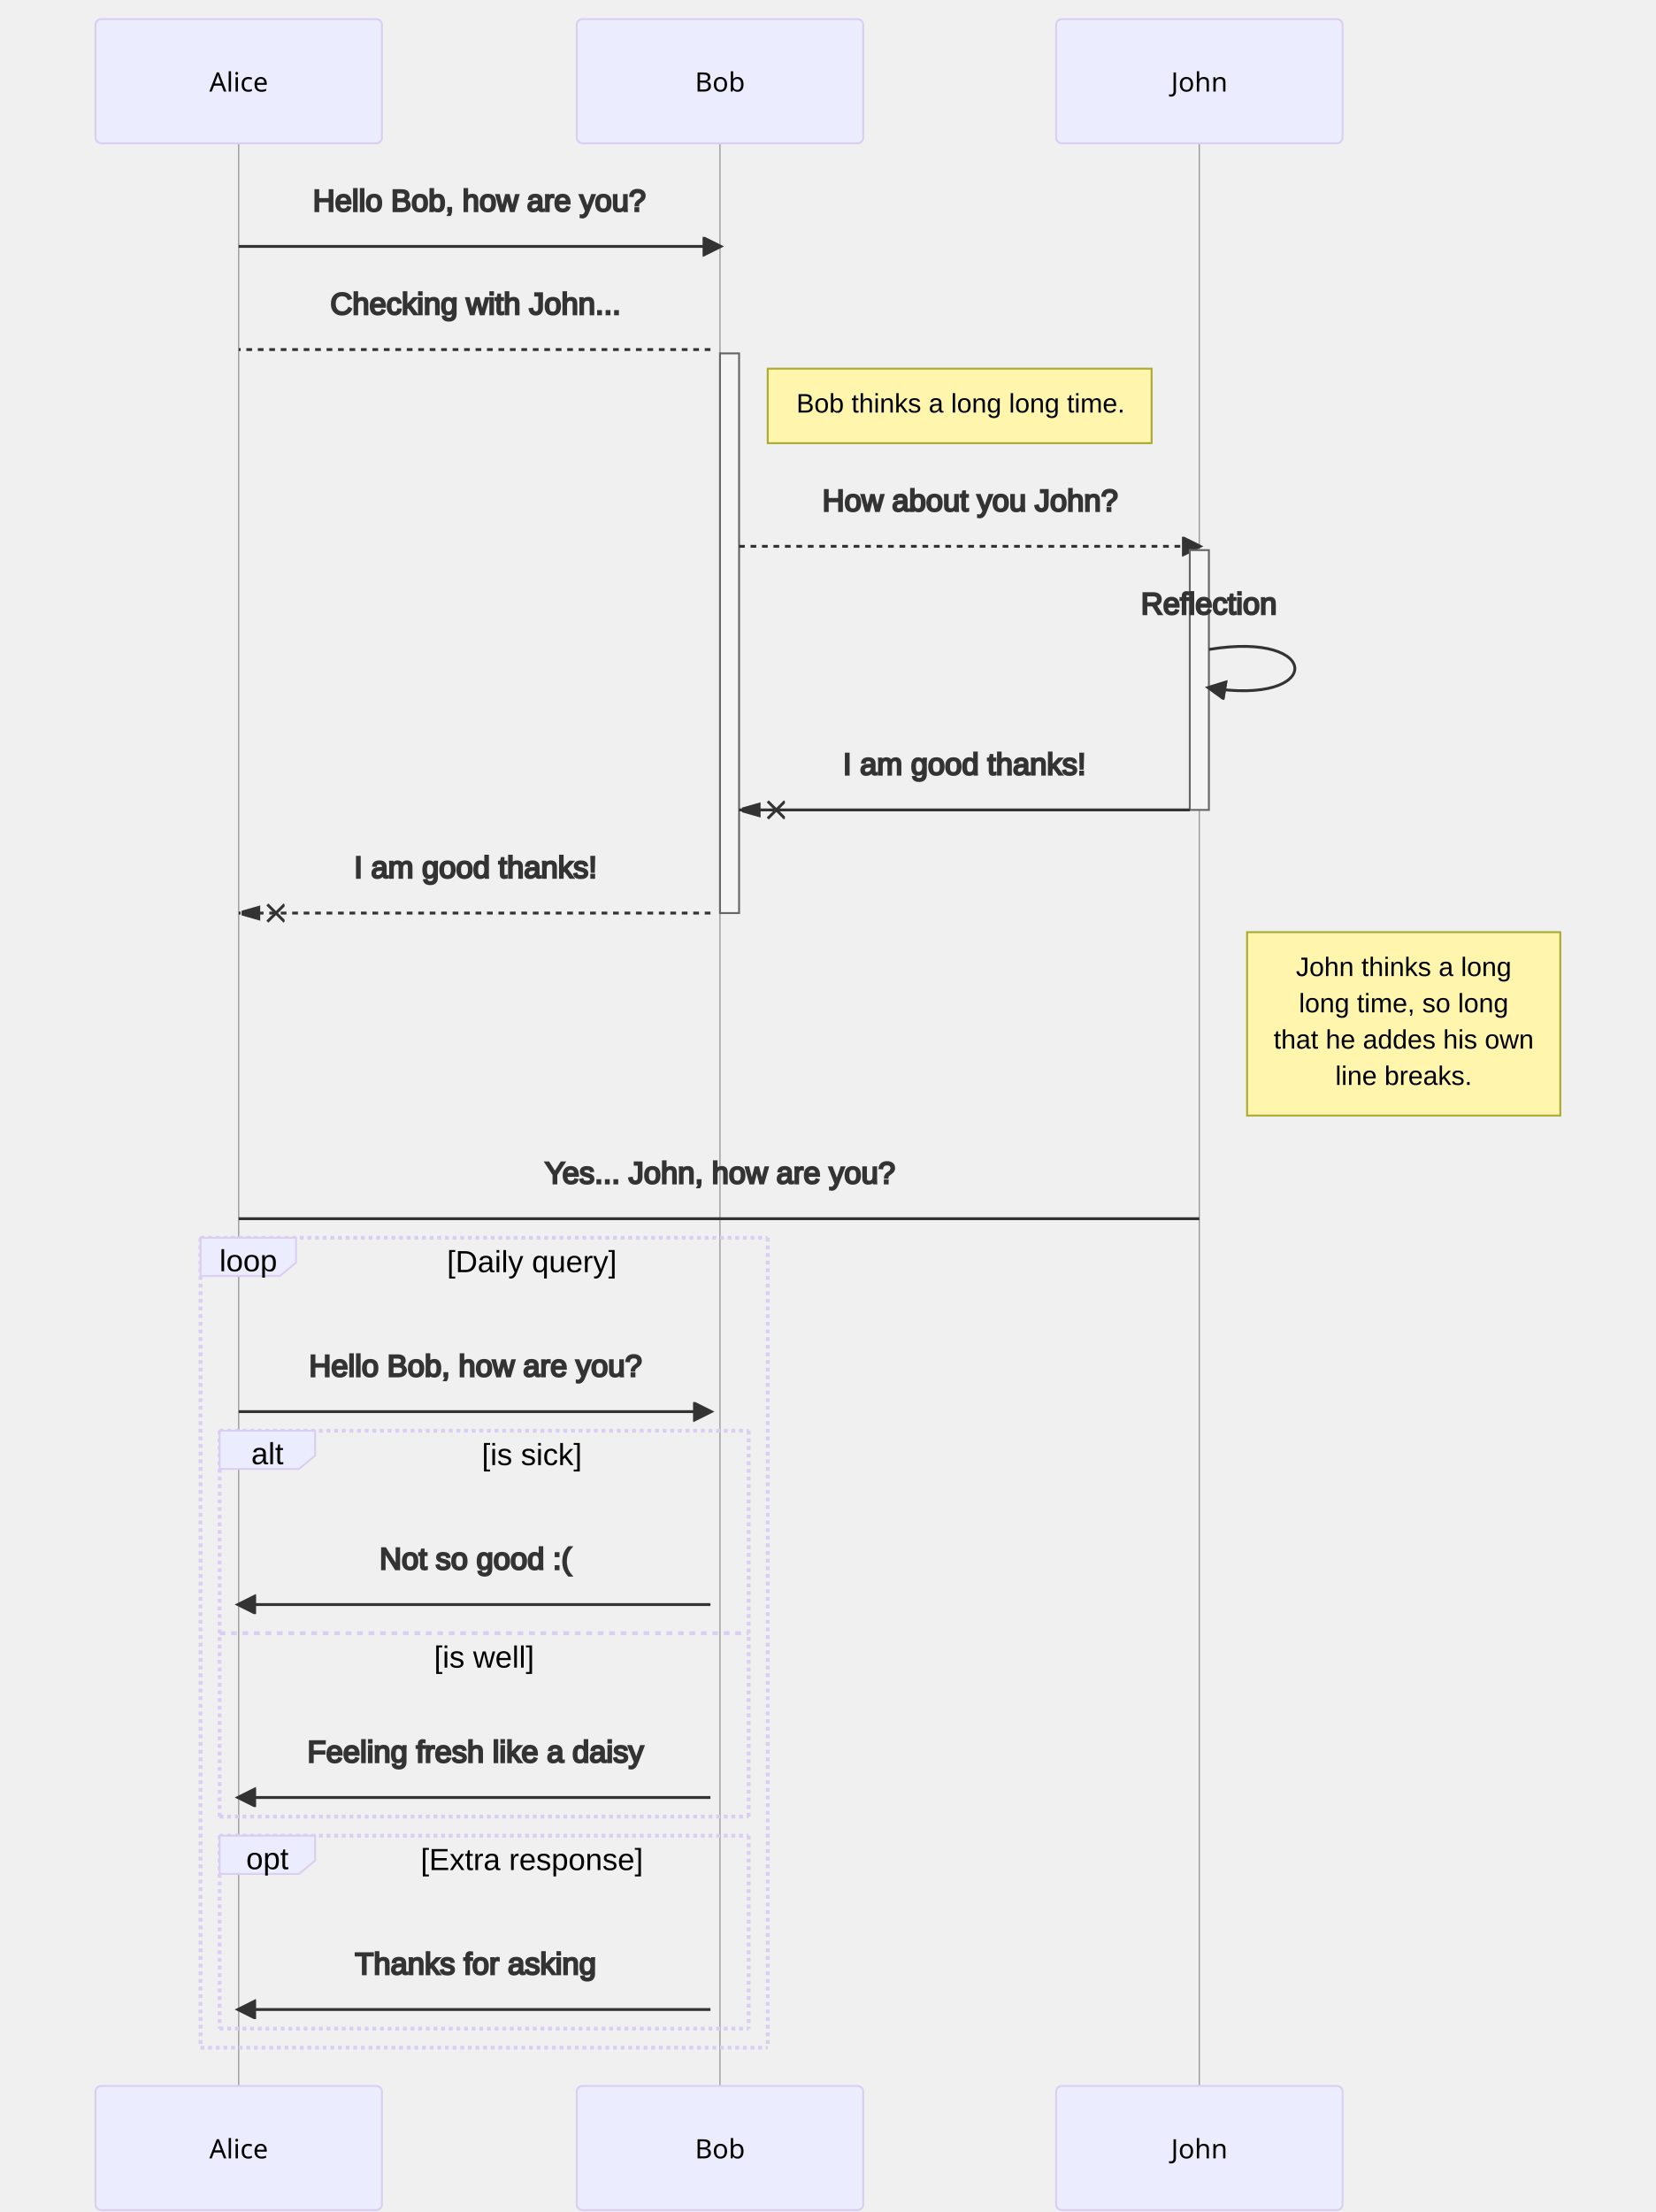
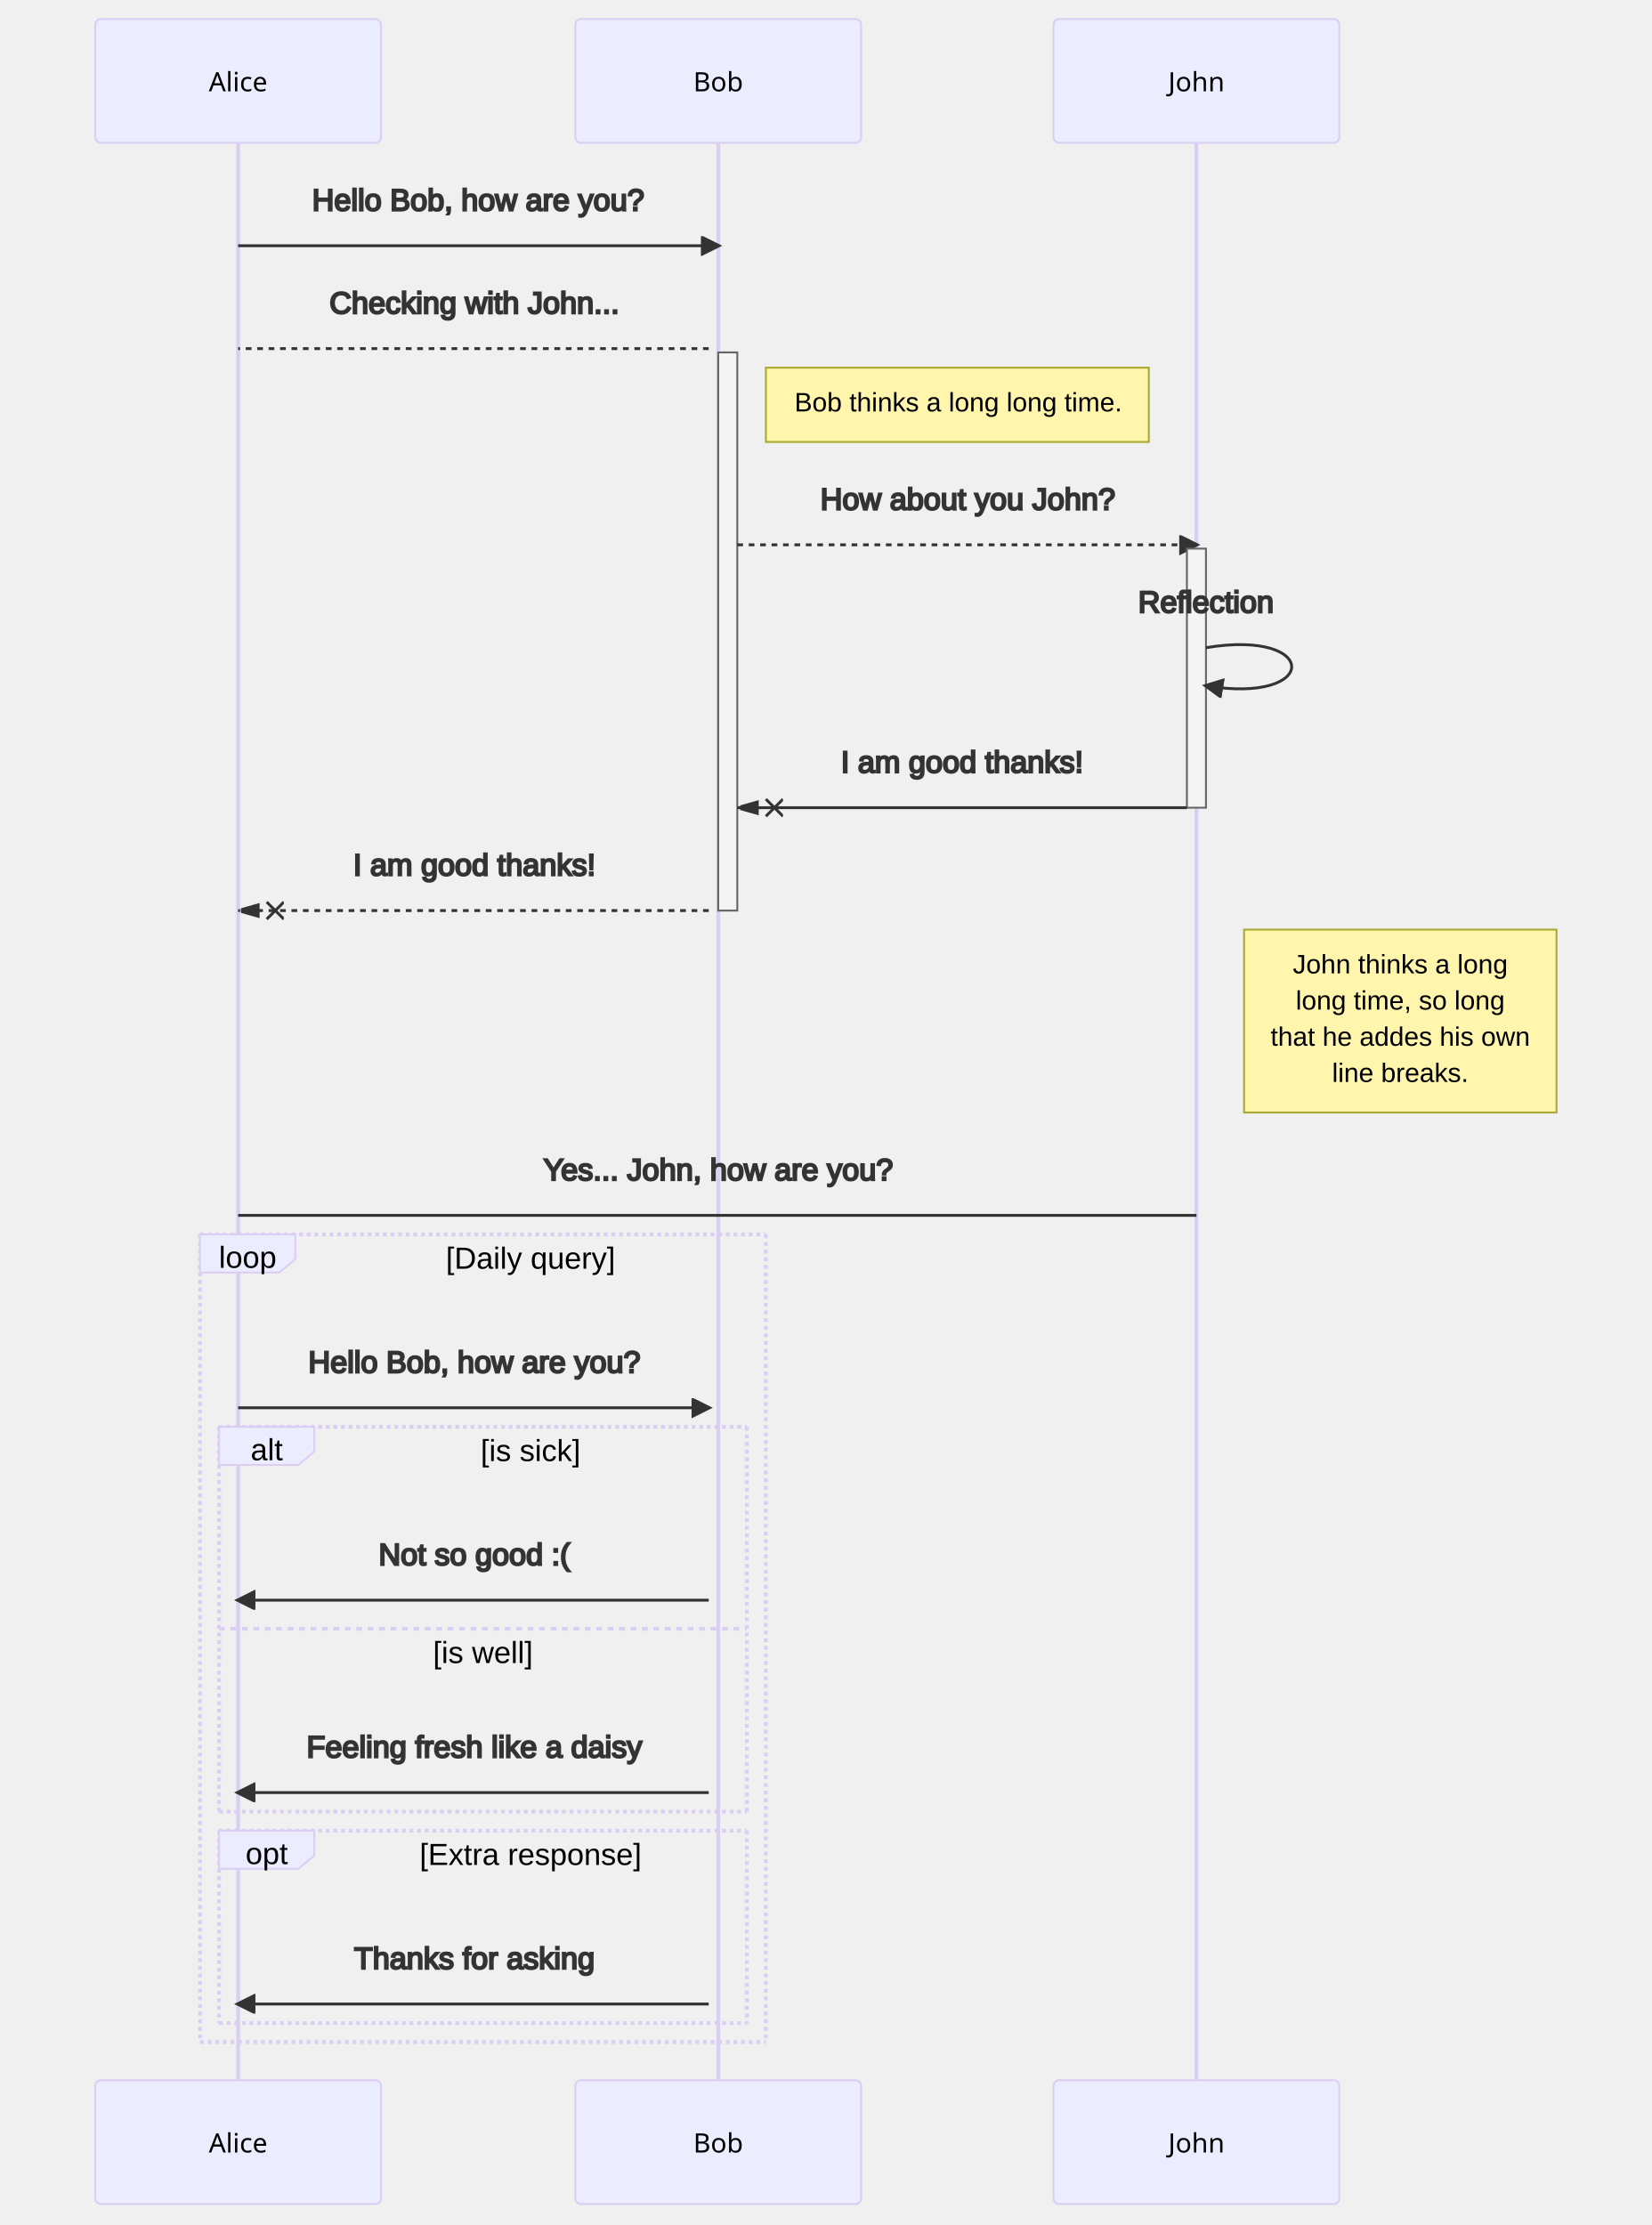
- <svg xmlns="http://www.w3.org/2000/svg" id="mermaid-1631400870432" width="867" height="1158" viewBox="-50 -10 867 1158">
-   <style>#mermaid-1631400870432{font-family:"trebuchet ms",verdana,arial,sans-serif;font-size:16px;fill:#333;}#mermaid-1631400870432 .error-icon{fill:#552222;}#mermaid-1631400870432 .error-text{fill:#552222;stroke:#552222;}#mermaid-1631400870432 .edge-thickness-normal{stroke-width:2px;}#mermaid-1631400870432 .edge-thickness-thick{stroke-width:3.5px;}#mermaid-1631400870432 .edge-pattern-solid{stroke-dasharray:0;}#mermaid-1631400870432 .edge-pattern-dashed{stroke-dasharray:3;}#mermaid-1631400870432 .edge-pattern-dotted{stroke-dasharray:2;}#mermaid-1631400870432 .marker{fill:#333333;stroke:#333333;}#mermaid-1631400870432 .marker.cross{stroke:#333333;}#mermaid-1631400870432 svg{font-family:"trebuchet ms",verdana,arial,sans-serif;font-size:16px;}#mermaid-1631400870432 .actor{stroke:hsl(259.626,59.777%,87.902%);fill:#ECECFF;}#mermaid-1631400870432 text.actor &gt; tspan{fill:black;stroke:none;}#mermaid-1631400870432 .actor-line{stroke:grey;}#mermaid-1631400870432 .messageLine0{stroke-width:1.5;stroke-dasharray:none;stroke:#333;}#mermaid-1631400870432 .messageLine1{stroke-width:1.5;stroke-dasharray:2,2;stroke:#333;}#mermaid-1631400870432 #arrowhead path{fill:#333;stroke:#333;}#mermaid-1631400870432 .sequenceNumber{fill:white;}#mermaid-1631400870432 #sequencenumber{fill:#333;}#mermaid-1631400870432 #crosshead path{fill:#333;stroke:#333;}#mermaid-1631400870432 .messageText{fill:#333;stroke:#333;}#mermaid-1631400870432 .labelBox{stroke:hsl(259.626,59.777%,87.902%);fill:#ECECFF;}#mermaid-1631400870432 .labelText,#mermaid-1631400870432 .labelText &gt; tspan{fill:black;stroke:none;}#mermaid-1631400870432 .loopText,#mermaid-1631400870432 .loopText &gt; tspan{fill:black;stroke:none;}#mermaid-1631400870432 .loopLine{stroke-width:2px;stroke-dasharray:2,2;stroke:hsl(259.626,59.777%,87.902%);fill:hsl(259.626,59.777%,87.902%);}#mermaid-1631400870432 .note{stroke:#aaaa33;fill:#fff5ad;}#mermaid-1631400870432 .noteText,#mermaid-1631400870432 .noteText &gt; tspan{fill:black;stroke:none;}#mermaid-1631400870432 .activation0{fill:#f4f4f4;stroke:#666;}#mermaid-1631400870432 .activation1{fill:#f4f4f4;stroke:#666;}#mermaid-1631400870432 .activation2{fill:#f4f4f4;stroke:#666;}#mermaid-1631400870432:root{--mermaid-font-family:"trebuchet ms",verdana,arial,sans-serif;}</style>
+ <svg xmlns="http://www.w3.org/2000/svg" id="mermaid-1637060439827" width="867" height="1168" viewBox="-50 -10 867 1168">
+   <style>#mermaid-1637060439827 {font-family:"trebuchet ms",verdana,arial,sans-serif;font-size:16px;fill:#333;}#mermaid-1637060439827 .error-icon{fill:#552222;}#mermaid-1637060439827 .error-text{fill:#552222;stroke:#552222;}#mermaid-1637060439827 .edge-thickness-normal{stroke-width:2px;}#mermaid-1637060439827 .edge-thickness-thick{stroke-width:3.5px;}#mermaid-1637060439827 .edge-pattern-solid{stroke-dasharray:0;}#mermaid-1637060439827 .edge-pattern-dashed{stroke-dasharray:3;}#mermaid-1637060439827 .edge-pattern-dotted{stroke-dasharray:2;}#mermaid-1637060439827 .marker{fill:#333333;stroke:#333333;}#mermaid-1637060439827 .marker.cross{stroke:#333333;}#mermaid-1637060439827 svg{font-family:"trebuchet ms",verdana,arial,sans-serif;font-size:16px;}#mermaid-1637060439827 .actor{stroke:hsl(259.626, 59.777%, 87.902%);fill:#ECECFF;}#mermaid-1637060439827 text.actor&gt;tspan{fill:black;stroke:none;}#mermaid-1637060439827 .actor-line{stroke:grey;}#mermaid-1637060439827 .messageLine0{stroke-width:1.5;stroke-dasharray:none;stroke:#333;}#mermaid-1637060439827 .messageLine1{stroke-width:1.5;stroke-dasharray:2,2;stroke:#333;}#mermaid-1637060439827 #arrowhead path{fill:#333;stroke:#333;}#mermaid-1637060439827 .sequenceNumber{fill:white;}#mermaid-1637060439827 #sequencenumber{fill:#333;}#mermaid-1637060439827 #crosshead path{fill:#333;stroke:#333;}#mermaid-1637060439827 .messageText{fill:#333;stroke:#333;}#mermaid-1637060439827 .labelBox{stroke:hsl(259.626, 59.777%, 87.902%);fill:#ECECFF;}#mermaid-1637060439827 .labelText,#mermaid-1637060439827 .labelText&gt;tspan{fill:black;stroke:none;}#mermaid-1637060439827 .loopText,#mermaid-1637060439827 .loopText&gt;tspan{fill:black;stroke:none;}#mermaid-1637060439827 .loopLine{stroke-width:2px;stroke-dasharray:2,2;stroke:hsl(259.626, 59.777%, 87.902%);fill:hsl(259.626, 59.777%, 87.902%);}#mermaid-1637060439827 .note{stroke:#aaaa33;fill:#fff5ad;}#mermaid-1637060439827 .noteText,#mermaid-1637060439827 .noteText&gt;tspan{fill:black;stroke:none;}#mermaid-1637060439827 .activation0{fill:#f4f4f4;stroke:#666;}#mermaid-1637060439827 .activation1{fill:#f4f4f4;stroke:#666;}#mermaid-1637060439827 .activation2{fill:#f4f4f4;stroke:#666;}#mermaid-1637060439827 .actor-man line{stroke:hsl(259.626, 59.777%, 87.902%);fill:#ECECFF;}#mermaid-1637060439827 .actor-man circle,#mermaid-1637060439827 line{stroke:hsl(259.626, 59.777%, 87.902%);fill:#ECECFF;stroke-width:2px;}#mermaid-1637060439827 :root{--mermaid-font-family:"trebuchet ms",verdana,arial,sans-serif;}</style>
  <g />
  <g>
-     <line id="actor0" x1="75" y1="5" x2="75" y2="1147" class="actor-line" stroke-width="0.5px" stroke="#999" />
+     <line id="actor0" x1="75" y1="5" x2="75" y2="1102" class="200" stroke-width="0.5px" stroke="#999" />
    <rect x="0" y="0" fill="#eaeaea" stroke="#666" width="150" height="65" rx="3" ry="3" class="actor" />
    <text x="75" y="32.5" dominant-baseline="central" alignment-baseline="central" class="actor" style="text-anchor: middle; font-size: 14px; font-weight: 400; font-family: Open-Sans, sans-serif;">
      <tspan x="75" dy="0">Alice</tspan>
    </text>
  </g>
  <g>
-     <line id="actor1" x1="327" y1="5" x2="327" y2="1147" class="actor-line" stroke-width="0.5px" stroke="#999" />
+     <line id="actor1" x1="327" y1="5" x2="327" y2="1102" class="200" stroke-width="0.5px" stroke="#999" />
    <rect x="252" y="0" fill="#eaeaea" stroke="#666" width="150" height="65" rx="3" ry="3" class="actor" />
    <text x="327" y="32.5" dominant-baseline="central" alignment-baseline="central" class="actor" style="text-anchor: middle; font-size: 14px; font-weight: 400; font-family: Open-Sans, sans-serif;">
      <tspan x="327" dy="0">Bob</tspan>
    </text>
  </g>
  <g>
-     <line id="actor2" x1="578" y1="5" x2="578" y2="1147" class="actor-line" stroke-width="0.5px" stroke="#999" />
+     <line id="actor2" x1="578" y1="5" x2="578" y2="1102" class="200" stroke-width="0.5px" stroke="#999" />
    <rect x="503" y="0" fill="#eaeaea" stroke="#666" width="150" height="65" rx="3" ry="3" class="actor" />
    <text x="578" y="32.5" dominant-baseline="central" alignment-baseline="central" class="actor" style="text-anchor: middle; font-size: 14px; font-weight: 400; font-family: Open-Sans, sans-serif;">
      <tspan x="578" dy="0">John</tspan>
    </text>
  </g>
  <defs>
    <marker id="arrowhead" refX="9" refY="5" markerUnits="userSpaceOnUse" markerWidth="12" markerHeight="12" orient="auto">
      <path d="M 0 0 L 10 5 L 0 10 z" />
    </marker>
  </defs>
  <defs>
    <marker id="crosshead" markerWidth="15" markerHeight="8" orient="auto" refX="16" refY="4">
      <path fill="black" stroke="#000000" stroke-width="1px" d="M 9,2 V 6 L16,4 Z" style="stroke-dasharray: 0, 0;" />
      <path fill="none" stroke="#000000" stroke-width="1px" d="M 0,1 L 6,7 M 6,1 L 0,7" style="stroke-dasharray: 0, 0;" />
    </marker>
  </defs>
  <defs>
    <marker id="filled-head" refX="18" refY="7" markerWidth="20" markerHeight="28" orient="auto">
      <path d="M 18,7 L9,13 L14,7 L9,1 Z" />
    </marker>
  </defs>
  <defs>
    <marker id="sequencenumber" refX="15" refY="15" markerWidth="60" markerHeight="40" orient="auto">
      <circle cx="15" cy="15" r="6" />
    </marker>
  </defs>
  <text x="201" y="80" text-anchor="middle" dominant-baseline="middle" alignment-baseline="middle" class="messageText" dy="1em" style="font-family: &quot;trebuchet ms&quot;, verdana, arial, sans-serif; font-size: 16px; font-weight: 400;">Hello Bob, how are you?</text>
  <line x1="75" y1="119" x2="327" y2="119" class="messageLine0" stroke-width="2" stroke="none" marker-end="url(#arrowhead)" style="fill: none;" />
  <g />
  <text x="199" y="134" text-anchor="middle" dominant-baseline="middle" alignment-baseline="middle" class="messageText" dy="1em" style="font-family: &quot;trebuchet ms&quot;, verdana, arial, sans-serif; font-size: 16px; font-weight: 400;">Checking with John...</text>
  <line x1="322" y1="173" x2="75" y2="173" class="messageLine1" stroke-width="2" stroke="none" style="stroke-dasharray: 3, 3; fill: none;" />
  <g>
    <rect x="327" y="175" fill="#EDF2AE" stroke="#666" width="10" height="293" rx="0" ry="0" class="activation1" />
  </g>
  <g>
    <rect x="352" y="183" fill="#EDF2AE" stroke="#666" width="201" height="39" rx="0" ry="0" class="note" />
    <text x="453" y="188" text-anchor="middle" dominant-baseline="middle" alignment-baseline="middle" class="noteText" dy="1em" style="font-family: &quot;trebuchet ms&quot;, verdana, arial, sans-serif; font-size: 14px; font-weight: 400;">
      <tspan x="453">Bob thinks a long long time.</tspan>
    </text>
  </g>
  <text x="458" y="237" text-anchor="middle" dominant-baseline="middle" alignment-baseline="middle" class="messageText" dy="1em" style="font-family: &quot;trebuchet ms&quot;, verdana, arial, sans-serif; font-size: 16px; font-weight: 400;">How about you John?</text>
  <line x1="337" y1="276" x2="578" y2="276" class="messageLine1" stroke-width="2" stroke="none" marker-end="url(#arrowhead)" style="stroke-dasharray: 3, 3; fill: none;" />
  <g>
    <rect x="573" y="278" fill="#EDF2AE" stroke="#666" width="10" height="136" rx="0" ry="0" class="activation0" />
  </g>
  <text x="583" y="291" text-anchor="middle" dominant-baseline="middle" alignment-baseline="middle" class="messageText" dy="1em" style="font-family: &quot;trebuchet ms&quot;, verdana, arial, sans-serif; font-size: 16px; font-weight: 400;">Reflection</text>
  <path d="M 583,330 C 643,320 643,360 583,350" class="messageLine0" stroke-width="2" stroke="none" marker-end="url(#arrowhead)" style="fill: none;" />
  <text x="455" y="375" text-anchor="middle" dominant-baseline="middle" alignment-baseline="middle" class="messageText" dy="1em" style="font-family: &quot;trebuchet ms&quot;, verdana, arial, sans-serif; font-size: 16px; font-weight: 400;">I am good thanks!</text>
  <line x1="573" y1="414" x2="337" y2="414" class="messageLine0" stroke-width="2" stroke="none" marker-end="url(#crosshead)" style="fill: none;" />
  <text x="199" y="429" text-anchor="middle" dominant-baseline="middle" alignment-baseline="middle" class="messageText" dy="1em" style="font-family: &quot;trebuchet ms&quot;, verdana, arial, sans-serif; font-size: 16px; font-weight: 400;">I am good thanks!</text>
  <line x1="322" y1="468" x2="75" y2="468" class="messageLine1" stroke-width="2" stroke="none" marker-end="url(#crosshead)" style="stroke-dasharray: 3, 3; fill: none;" />
  <g>
    <rect x="603" y="478" fill="#EDF2AE" stroke="#666" width="164" height="96" rx="0" ry="0" class="note" />
    <text x="685" y="483" text-anchor="middle" dominant-baseline="middle" alignment-baseline="middle" class="noteText" dy="1em" style="font-family: &quot;trebuchet ms&quot;, verdana, arial, sans-serif; font-size: 14px; font-weight: 400;">
      <tspan x="685">John thinks a long</tspan>
    </text>
    <text x="685" y="502" text-anchor="middle" dominant-baseline="middle" alignment-baseline="middle" class="noteText" dy="1em" style="font-family: &quot;trebuchet ms&quot;, verdana, arial, sans-serif; font-size: 14px; font-weight: 400;">
      <tspan x="685">long time, so long</tspan>
    </text>
    <text x="685" y="521" text-anchor="middle" dominant-baseline="middle" alignment-baseline="middle" class="noteText" dy="1em" style="font-family: &quot;trebuchet ms&quot;, verdana, arial, sans-serif; font-size: 14px; font-weight: 400;">
      <tspan x="685">that he addes his own</tspan>
    </text>
    <text x="685" y="540" text-anchor="middle" dominant-baseline="middle" alignment-baseline="middle" class="noteText" dy="1em" style="font-family: &quot;trebuchet ms&quot;, verdana, arial, sans-serif; font-size: 14px; font-weight: 400;">
      <tspan x="685">line breaks.</tspan>
    </text>
  </g>
  <text x="327" y="589" text-anchor="middle" dominant-baseline="middle" alignment-baseline="middle" class="messageText" dy="1em" style="font-family: &quot;trebuchet ms&quot;, verdana, arial, sans-serif; font-size: 16px; font-weight: 400;">Yes... John, how are you?</text>
  <line x1="75" y1="628" x2="578" y2="628" class="messageLine0" stroke-width="2" stroke="none" style="fill: none;" />
  <text x="199" y="690" text-anchor="middle" dominant-baseline="middle" alignment-baseline="middle" class="messageText" dy="1em" style="font-family: &quot;trebuchet ms&quot;, verdana, arial, sans-serif; font-size: 16px; font-weight: 400;">Hello Bob, how are you?</text>
  <line x1="75" y1="729" x2="322" y2="729" class="messageLine0" stroke-width="2" stroke="none" marker-end="url(#arrowhead)" style="fill: none;" />
  <text x="199" y="791" text-anchor="middle" dominant-baseline="middle" alignment-baseline="middle" class="messageText" dy="1em" style="font-family: &quot;trebuchet ms&quot;, verdana, arial, sans-serif; font-size: 16px; font-weight: 400;">Not so good :(</text>
  <line x1="322" y1="830" x2="75" y2="830" class="messageLine0" stroke-width="2" stroke="none" marker-end="url(#arrowhead)" style="fill: none;" />
  <text x="199" y="892" text-anchor="middle" dominant-baseline="middle" alignment-baseline="middle" class="messageText" dy="1em" style="font-family: &quot;trebuchet ms&quot;, verdana, arial, sans-serif; font-size: 16px; font-weight: 400;">Feeling fresh like a daisy</text>
  <line x1="322" y1="931" x2="75" y2="931" class="messageLine0" stroke-width="2" stroke="none" marker-end="url(#arrowhead)" style="fill: none;" />
  <g>
    <line x1="65" y1="739" x2="342" y2="739" class="loopLine" />
    <line x1="342" y1="739" x2="342" y2="941" class="loopLine" />
    <line x1="65" y1="941" x2="342" y2="941" class="loopLine" />
    <line x1="65" y1="739" x2="65" y2="941" class="loopLine" />
    <line x1="65" y1="845" x2="342" y2="845" class="loopLine" style="stroke-dasharray: 3, 3;" />
    <polygon points="65,739 115,739 115,752 106.6,759 65,759" class="labelBox" />
    <text x="90" y="752" text-anchor="middle" dominant-baseline="middle" alignment-baseline="middle" class="labelText" style="font-family: &quot;trebuchet ms&quot;, verdana, arial, sans-serif; font-size: 16px; font-weight: 400;">alt</text>
    <text x="228.5" y="757" text-anchor="middle" class="loopText" style="font-family: &quot;trebuchet ms&quot;, verdana, arial, sans-serif; font-size: 16px; font-weight: 400;">
      <tspan x="228.5">[is sick]</tspan>
    </text>
    <text x="203.5" y="863" text-anchor="middle" class="loopText" style="font-family: &quot;trebuchet ms&quot;, verdana, arial, sans-serif; font-size: 16px; font-weight: 400;">[is well]</text>
  </g>
  <text x="199" y="1003" text-anchor="middle" dominant-baseline="middle" alignment-baseline="middle" class="messageText" dy="1em" style="font-family: &quot;trebuchet ms&quot;, verdana, arial, sans-serif; font-size: 16px; font-weight: 400;">Thanks for asking</text>
  <line x1="322" y1="1042" x2="75" y2="1042" class="messageLine0" stroke-width="2" stroke="none" marker-end="url(#arrowhead)" style="fill: none;" />
  <g>
    <line x1="65" y1="951" x2="342" y2="951" class="loopLine" />
    <line x1="342" y1="951" x2="342" y2="1052" class="loopLine" />
    <line x1="65" y1="1052" x2="342" y2="1052" class="loopLine" />
    <line x1="65" y1="951" x2="65" y2="1052" class="loopLine" />
    <polygon points="65,951 115,951 115,964 106.6,971 65,971" class="labelBox" />
    <text x="90" y="964" text-anchor="middle" dominant-baseline="middle" alignment-baseline="middle" class="labelText" style="font-family: &quot;trebuchet ms&quot;, verdana, arial, sans-serif; font-size: 16px; font-weight: 400;">opt</text>
    <text x="228.5" y="969" text-anchor="middle" class="loopText" style="font-family: &quot;trebuchet ms&quot;, verdana, arial, sans-serif; font-size: 16px; font-weight: 400;">
      <tspan x="228.5">[Extra response]</tspan>
    </text>
  </g>
  <g>
    <line x1="55" y1="638" x2="352" y2="638" class="loopLine" />
    <line x1="352" y1="638" x2="352" y2="1062" class="loopLine" />
    <line x1="55" y1="1062" x2="352" y2="1062" class="loopLine" />
    <line x1="55" y1="638" x2="55" y2="1062" class="loopLine" />
    <polygon points="55,638 105,638 105,651 96.6,658 55,658" class="labelBox" />
    <text x="80" y="651" text-anchor="middle" dominant-baseline="middle" alignment-baseline="middle" class="labelText" style="font-family: &quot;trebuchet ms&quot;, verdana, arial, sans-serif; font-size: 16px; font-weight: 400;">loop</text>
    <text x="228.5" y="656" text-anchor="middle" class="loopText" style="font-family: &quot;trebuchet ms&quot;, verdana, arial, sans-serif; font-size: 16px; font-weight: 400;">
      <tspan x="228.5">[Daily query]</tspan>
    </text>
  </g>
  <g>
    <rect x="0" y="1082" fill="#eaeaea" stroke="#666" width="150" height="65" rx="3" ry="3" class="actor" />
    <text x="75" y="1114.5" dominant-baseline="central" alignment-baseline="central" class="actor" style="text-anchor: middle; font-size: 14px; font-weight: 400; font-family: Open-Sans, sans-serif;">
      <tspan x="75" dy="0">Alice</tspan>
    </text>
  </g>
  <g>
    <rect x="252" y="1082" fill="#eaeaea" stroke="#666" width="150" height="65" rx="3" ry="3" class="actor" />
    <text x="327" y="1114.5" dominant-baseline="central" alignment-baseline="central" class="actor" style="text-anchor: middle; font-size: 14px; font-weight: 400; font-family: Open-Sans, sans-serif;">
      <tspan x="327" dy="0">Bob</tspan>
    </text>
  </g>
  <g>
    <rect x="503" y="1082" fill="#eaeaea" stroke="#666" width="150" height="65" rx="3" ry="3" class="actor" />
    <text x="578" y="1114.5" dominant-baseline="central" alignment-baseline="central" class="actor" style="text-anchor: middle; font-size: 14px; font-weight: 400; font-family: Open-Sans, sans-serif;">
      <tspan x="578" dy="0">John</tspan>
    </text>
  </g>
</svg>
